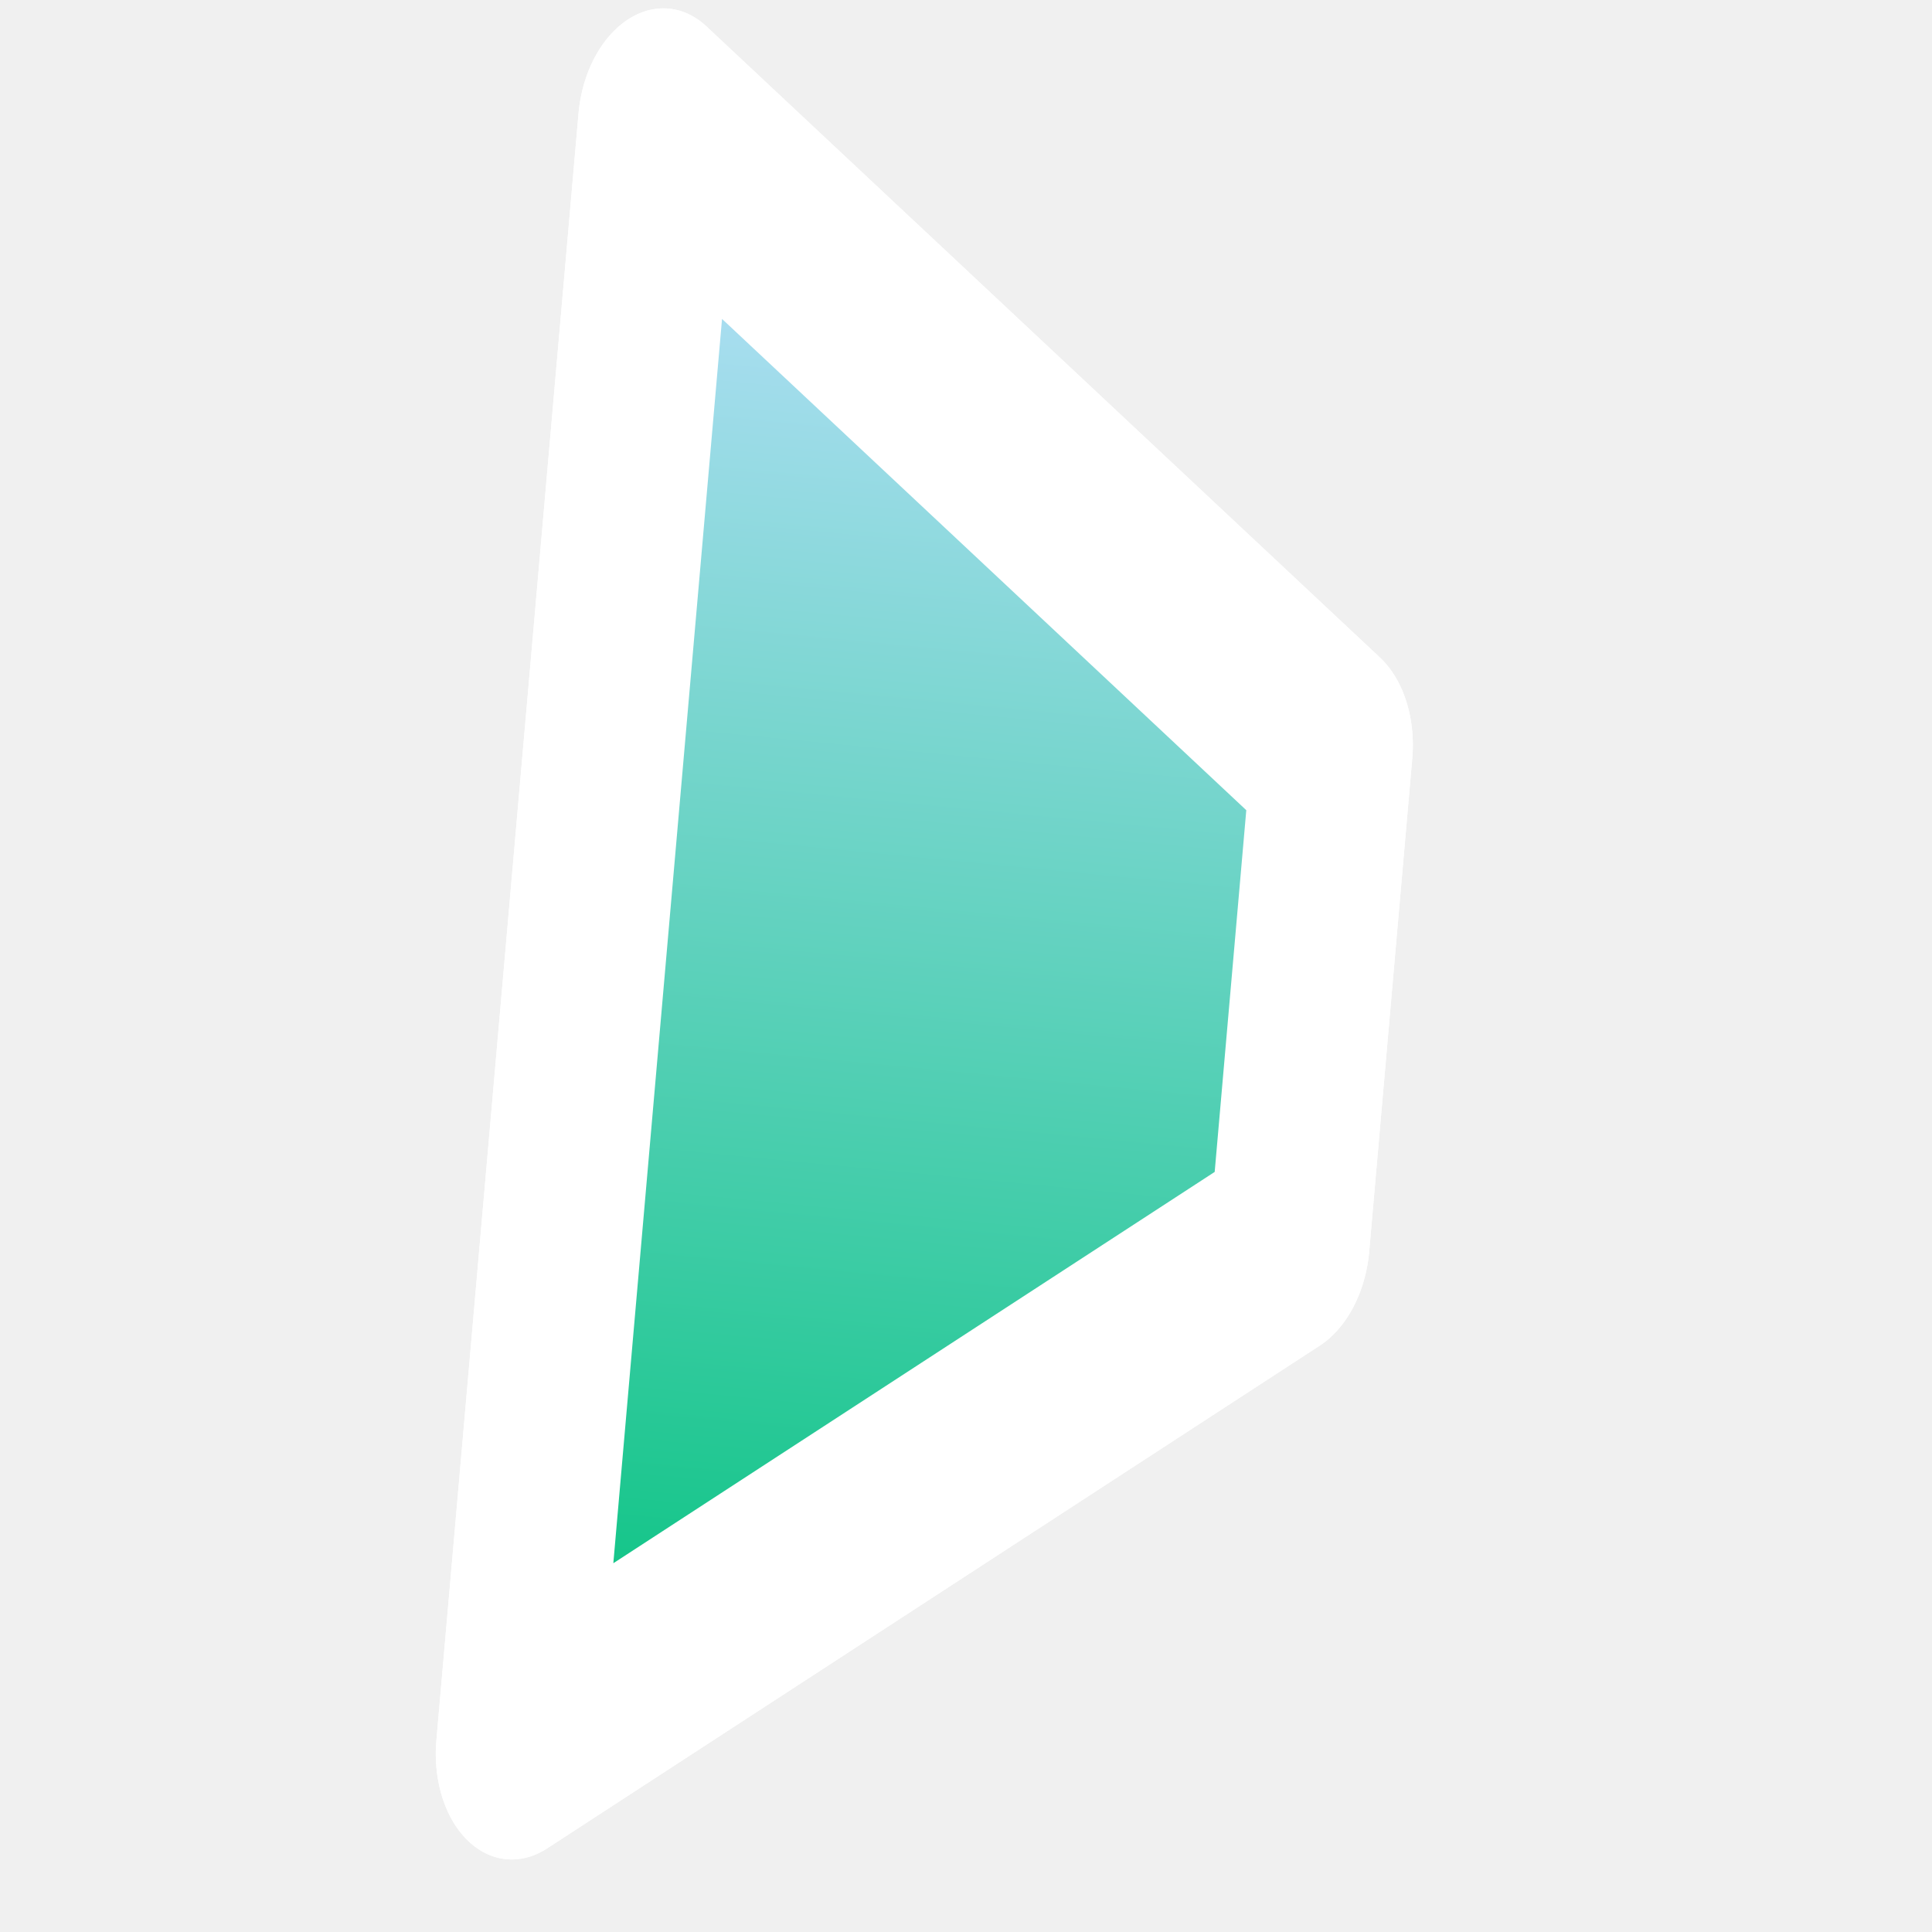
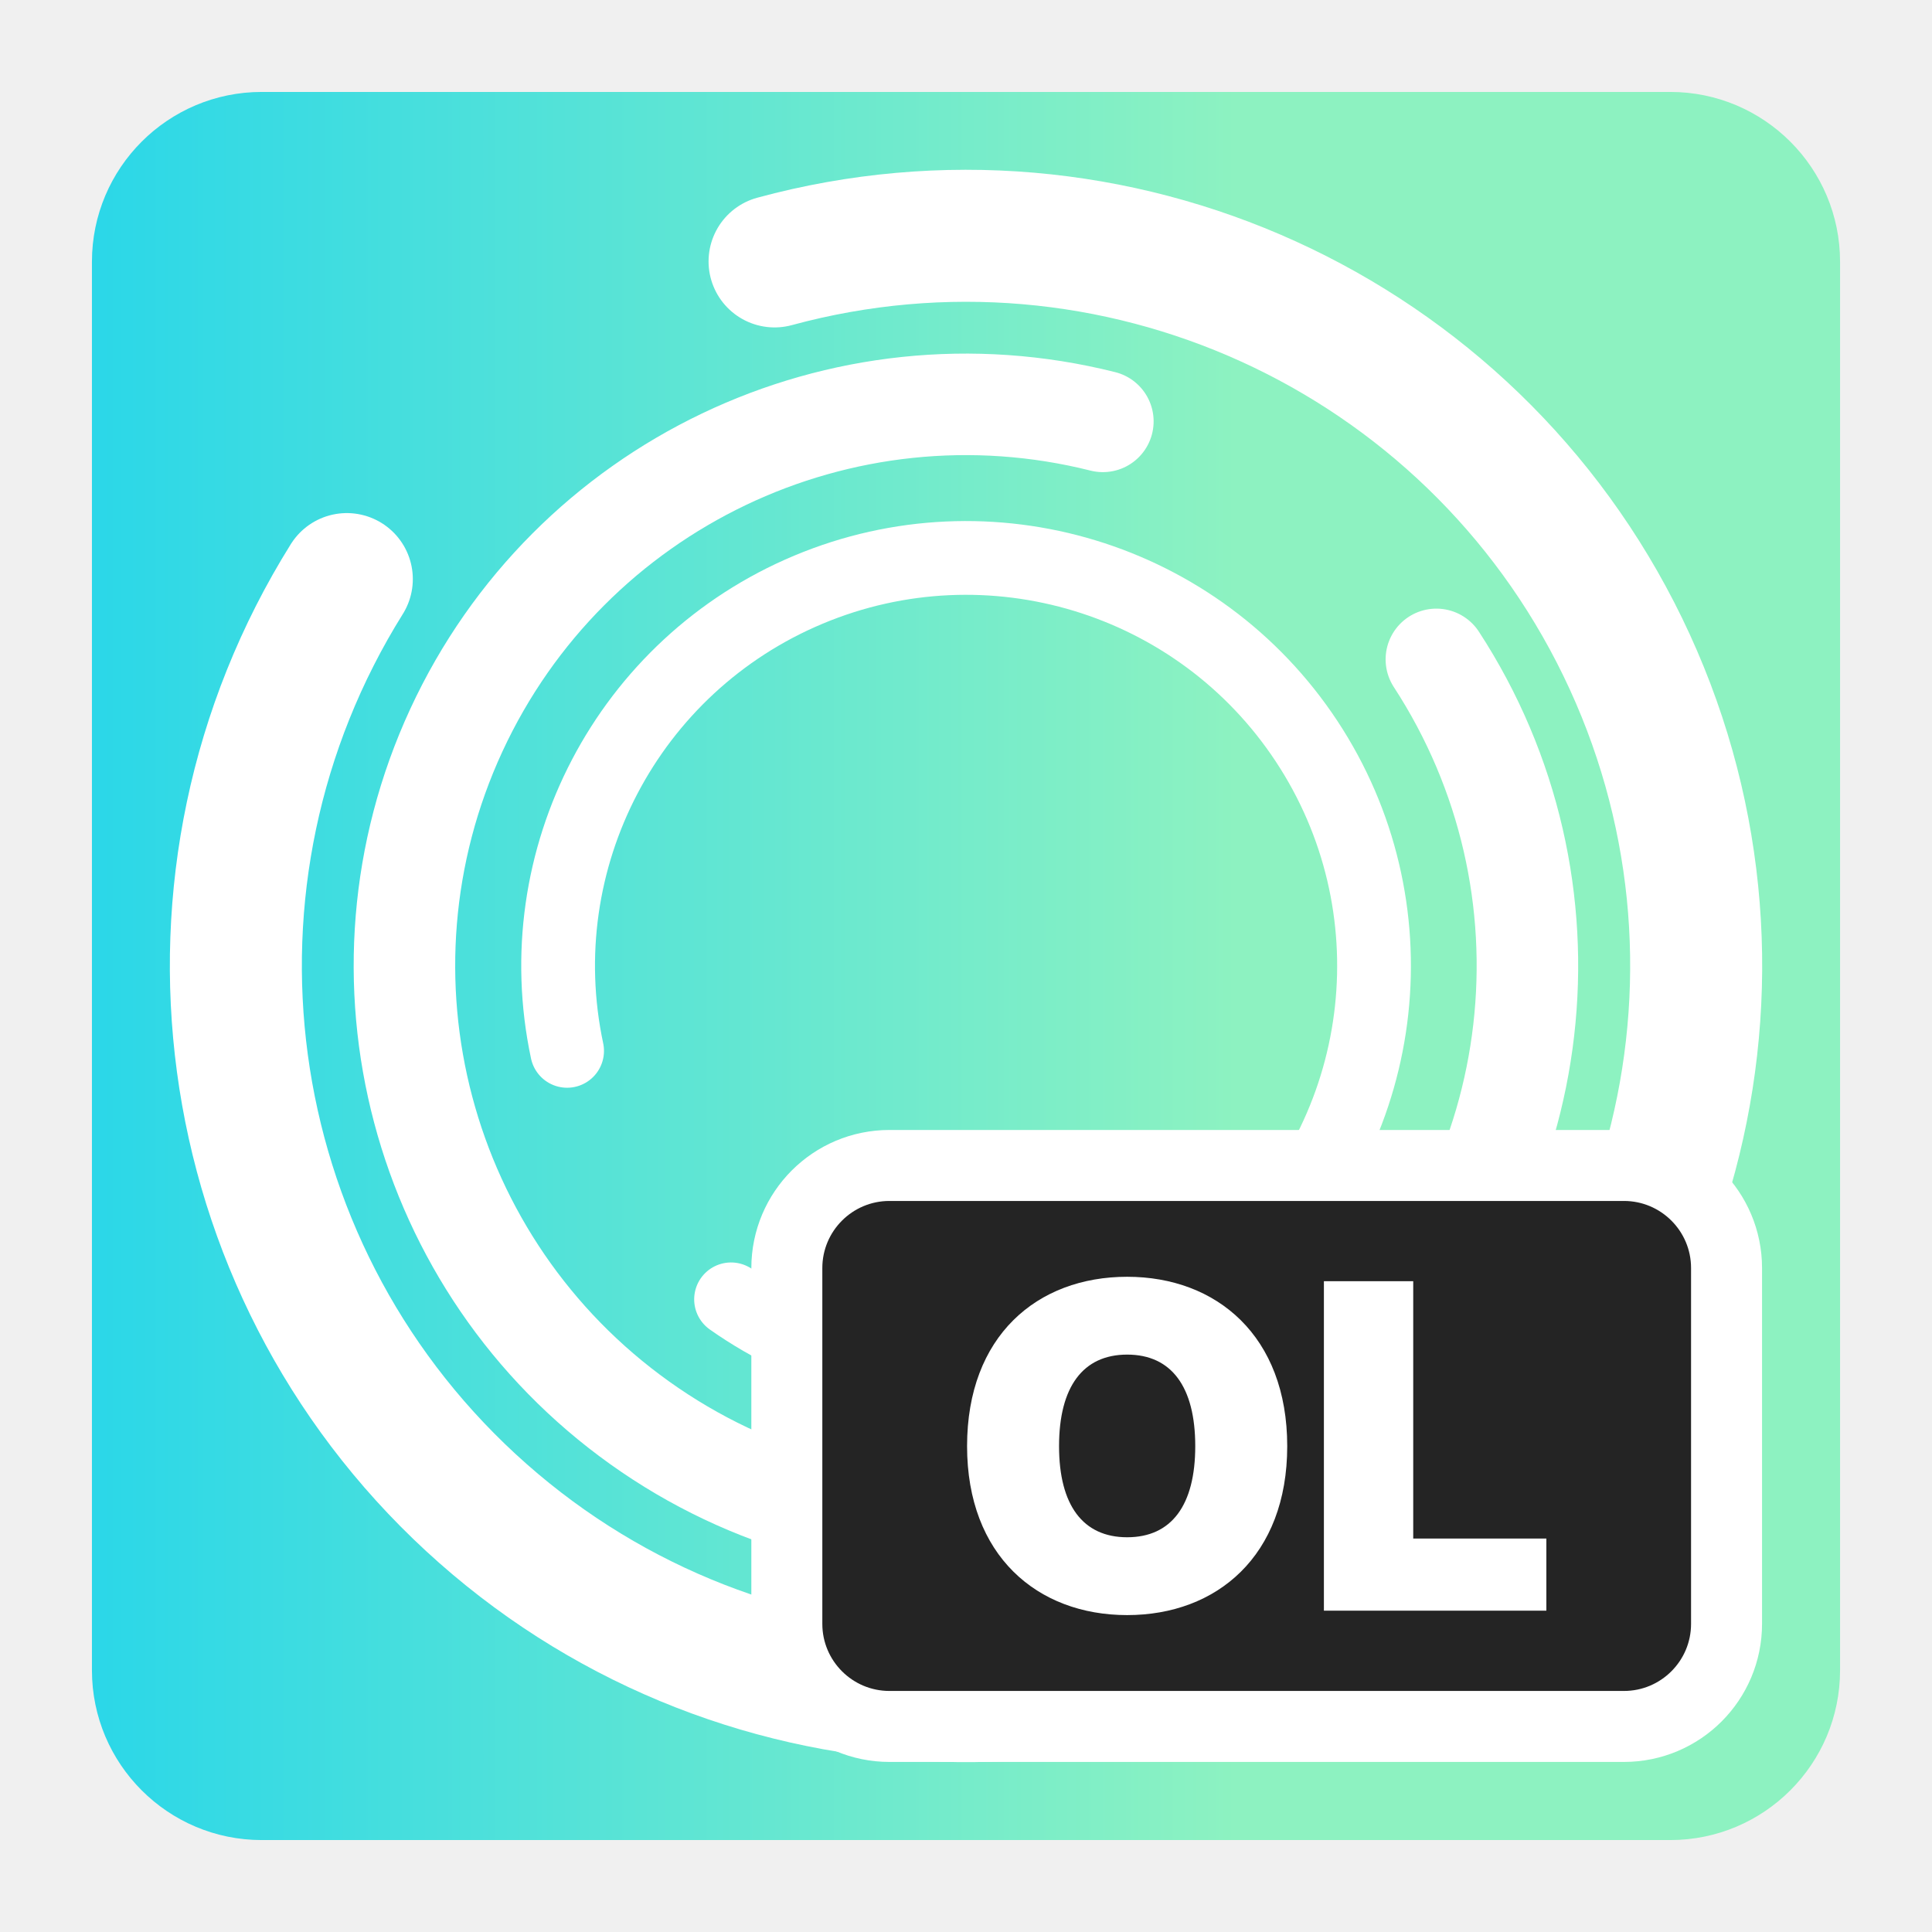
- <svg xmlns="http://www.w3.org/2000/svg" width="100%" height="100%" viewBox="0 0 1182 1182" version="1.1" xml:space="preserve" style="fill-rule:evenodd;clip-rule:evenodd;stroke-linecap:round;stroke-linejoin:round;stroke-miterlimit:1.5;">
-   <g transform="matrix(-0.116024,1.328045,-0.950279,-0.083021,1106.27,-475.4422)">
-     <path d="M1205.715,684.401L456.322,684.401L717.963,218.849L945.02,218.849L1205.715,684.401Z" style="fill:rgb(255,176,176);stroke:white;stroke-width:103.17px;" />
+ <svg xmlns="http://www.w3.org/2000/svg" xmlns:xlink="http://www.w3.org/1999/xlink" width="512" height="512" viewBox="0 0 512 512" version="1.1" id="svg1">
+   <defs id="defs1">
+     <linearGradient id="linearGradient28">
+       <stop style="stop-color:#2bd7e8;stop-opacity:1;" offset="0" id="stop29" />
+       <stop style="stop-color:#8df2c1;stop-opacity:1;" offset="0.655" id="stop31" />
+     </linearGradient>
+     <linearGradient id="linearGradient8">
+       <stop style="stop-color:#f28d8d;stop-opacity:1;" offset="0" id="stop9" />
+       <stop style="stop-color:#f28d8d;stop-opacity:0;" offset="1" id="stop10" />
+     </linearGradient>
+     <linearGradient xlink:href="#linearGradient28" id="linearGradient30" x1="24.365" y1="256" x2="487.635" y2="256" gradientUnits="userSpaceOnUse" />
+   </defs>
+   <g id="layer1">
+     <rect style="fill:url(#linearGradient30);stroke:none;stroke-width:31.654;stroke-linecap:round;stroke-dasharray:none;stroke-opacity:1" id="rect3" width="463.27" height="463.27" x="24.365" y="24.365" rx="45" />
+     <path style="fill:none;stroke:#ffffff;stroke-width:34.984;stroke-linecap:round;stroke-dasharray:none;stroke-opacity:1" id="path1" d="M 205.269,69.278 A 193.491,193.491 0 0 1 430.056,171.483 193.491,193.491 0 0 1 371.364,411.338 193.491,193.491 0 0 1 124.782,398.199 193.491,193.491 0 0 1 91.91,153.465" />
+     <path style="fill:none;stroke:#ffffff;stroke-width:26.903;stroke-linecap:round;stroke-dasharray:none;stroke-opacity:1" id="path2" d="m 283.207,-308.587 a 148.794,148.794 0 0 1 172.861,78.595 148.794,148.794 0 0 1 -45.134,184.448 148.794,148.794 0 0 1 -189.621,-10.104 148.794,148.794 0 0 1 -25.278,-188.2" transform="rotate(72.11377)" />
+     <path style="fill:none;stroke:#ffffff;stroke-width:19.547;stroke-linecap:round;stroke-dasharray:none;stroke-opacity:1" id="path3" d="m -269.722,165.508 a 108.108,108.108 0 0 1 125.595,57.104 108.108,108.108 0 0 1 -32.793,134.013 108.108,108.108 0 0 1 -137.772,-7.341 108.108,108.108 0 0 1 -18.366,-136.739" transform="rotate(-86.81923)" />
+     <rect style="fill:#242424;fill-opacity:1;stroke:#ffffff;stroke-width:18.812;stroke-linecap:round;stroke-miterlimit:4;stroke-dasharray:none;stroke-opacity:1" id="rect31" width="249.036" height="148.666" x="208.518" y="308.86" rx="27.201" />
+     <text xml:space="preserve" style="font-size:120px;line-height:1;font-family:Inter;-inkscape-font-specification:Inter;writing-mode:lr-tb;direction:ltr;fill:#ffffff;fill-opacity:1;stroke:none;stroke-width:18.812;stroke-linecap:round;stroke-miterlimit:4;stroke-dasharray:none;stroke-opacity:1" x="252.176" y="426.845" id="text31">
+       <tspan id="tspan31" x="252.176" y="426.845" style="font-style:normal;font-variant:normal;font-weight:900;font-stretch:normal;font-size:120px;font-family:Inter;-inkscape-font-specification:'Inter Heavy'">OL</tspan>
+     </text>
  </g>
-   <g transform="matrix(-0.116024,1.328045,-0.950279,-0.083021,1106.27,-475.4422)">
-     <path d="M1205.715,684.401L456.322,684.401L717.963,218.849L945.02,218.849L1205.715,684.401Z" style="fill:url(#_Linear1);stroke:white;stroke-width:103.17px;" />
-   </g>
-   <defs>
-     <linearGradient id="_Linear1" x1="0" y1="0" x2="1" y2="0" gradientUnits="userSpaceOnUse" gradientTransform="matrix(749.393,0,0,465.552,456.3216,451.6255)">
-       <stop offset="0" style="stop-color:rgb(190,225,255);stop-opacity:1" />
-       <stop offset="1" style="stop-color:rgb(0,194,123);stop-opacity:1" />
-     </linearGradient>
-   </defs>
</svg>
